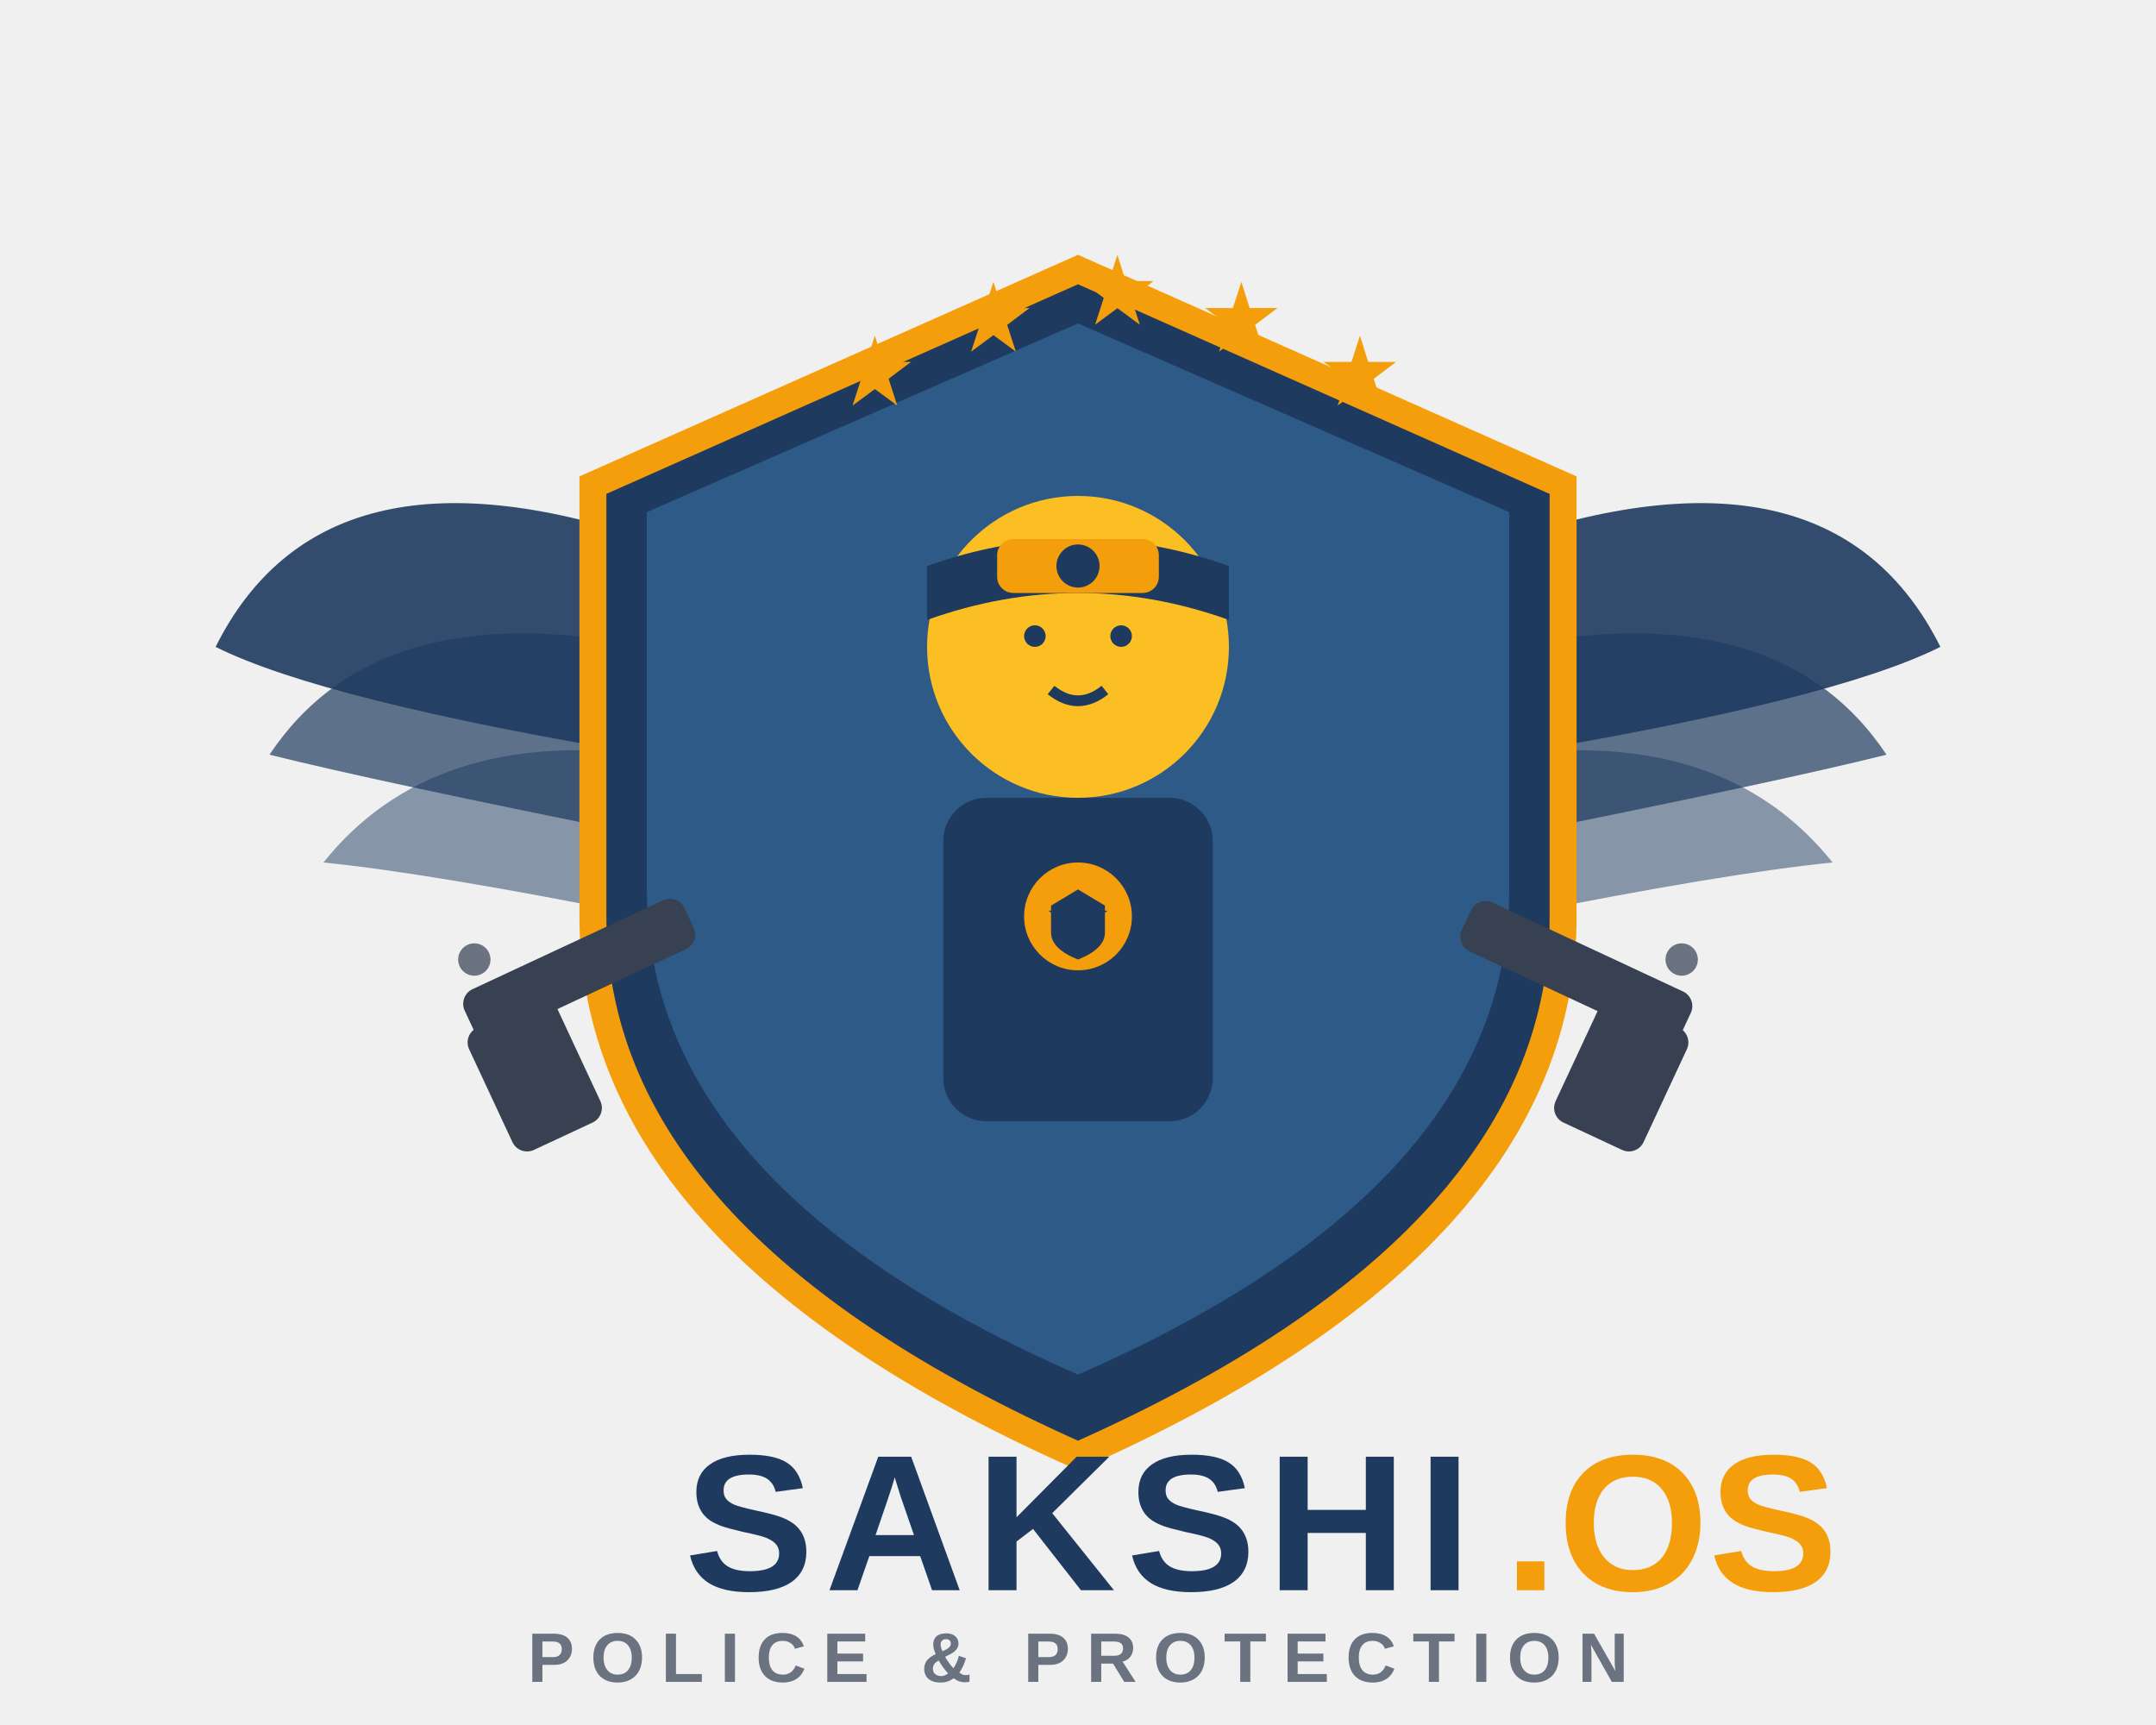
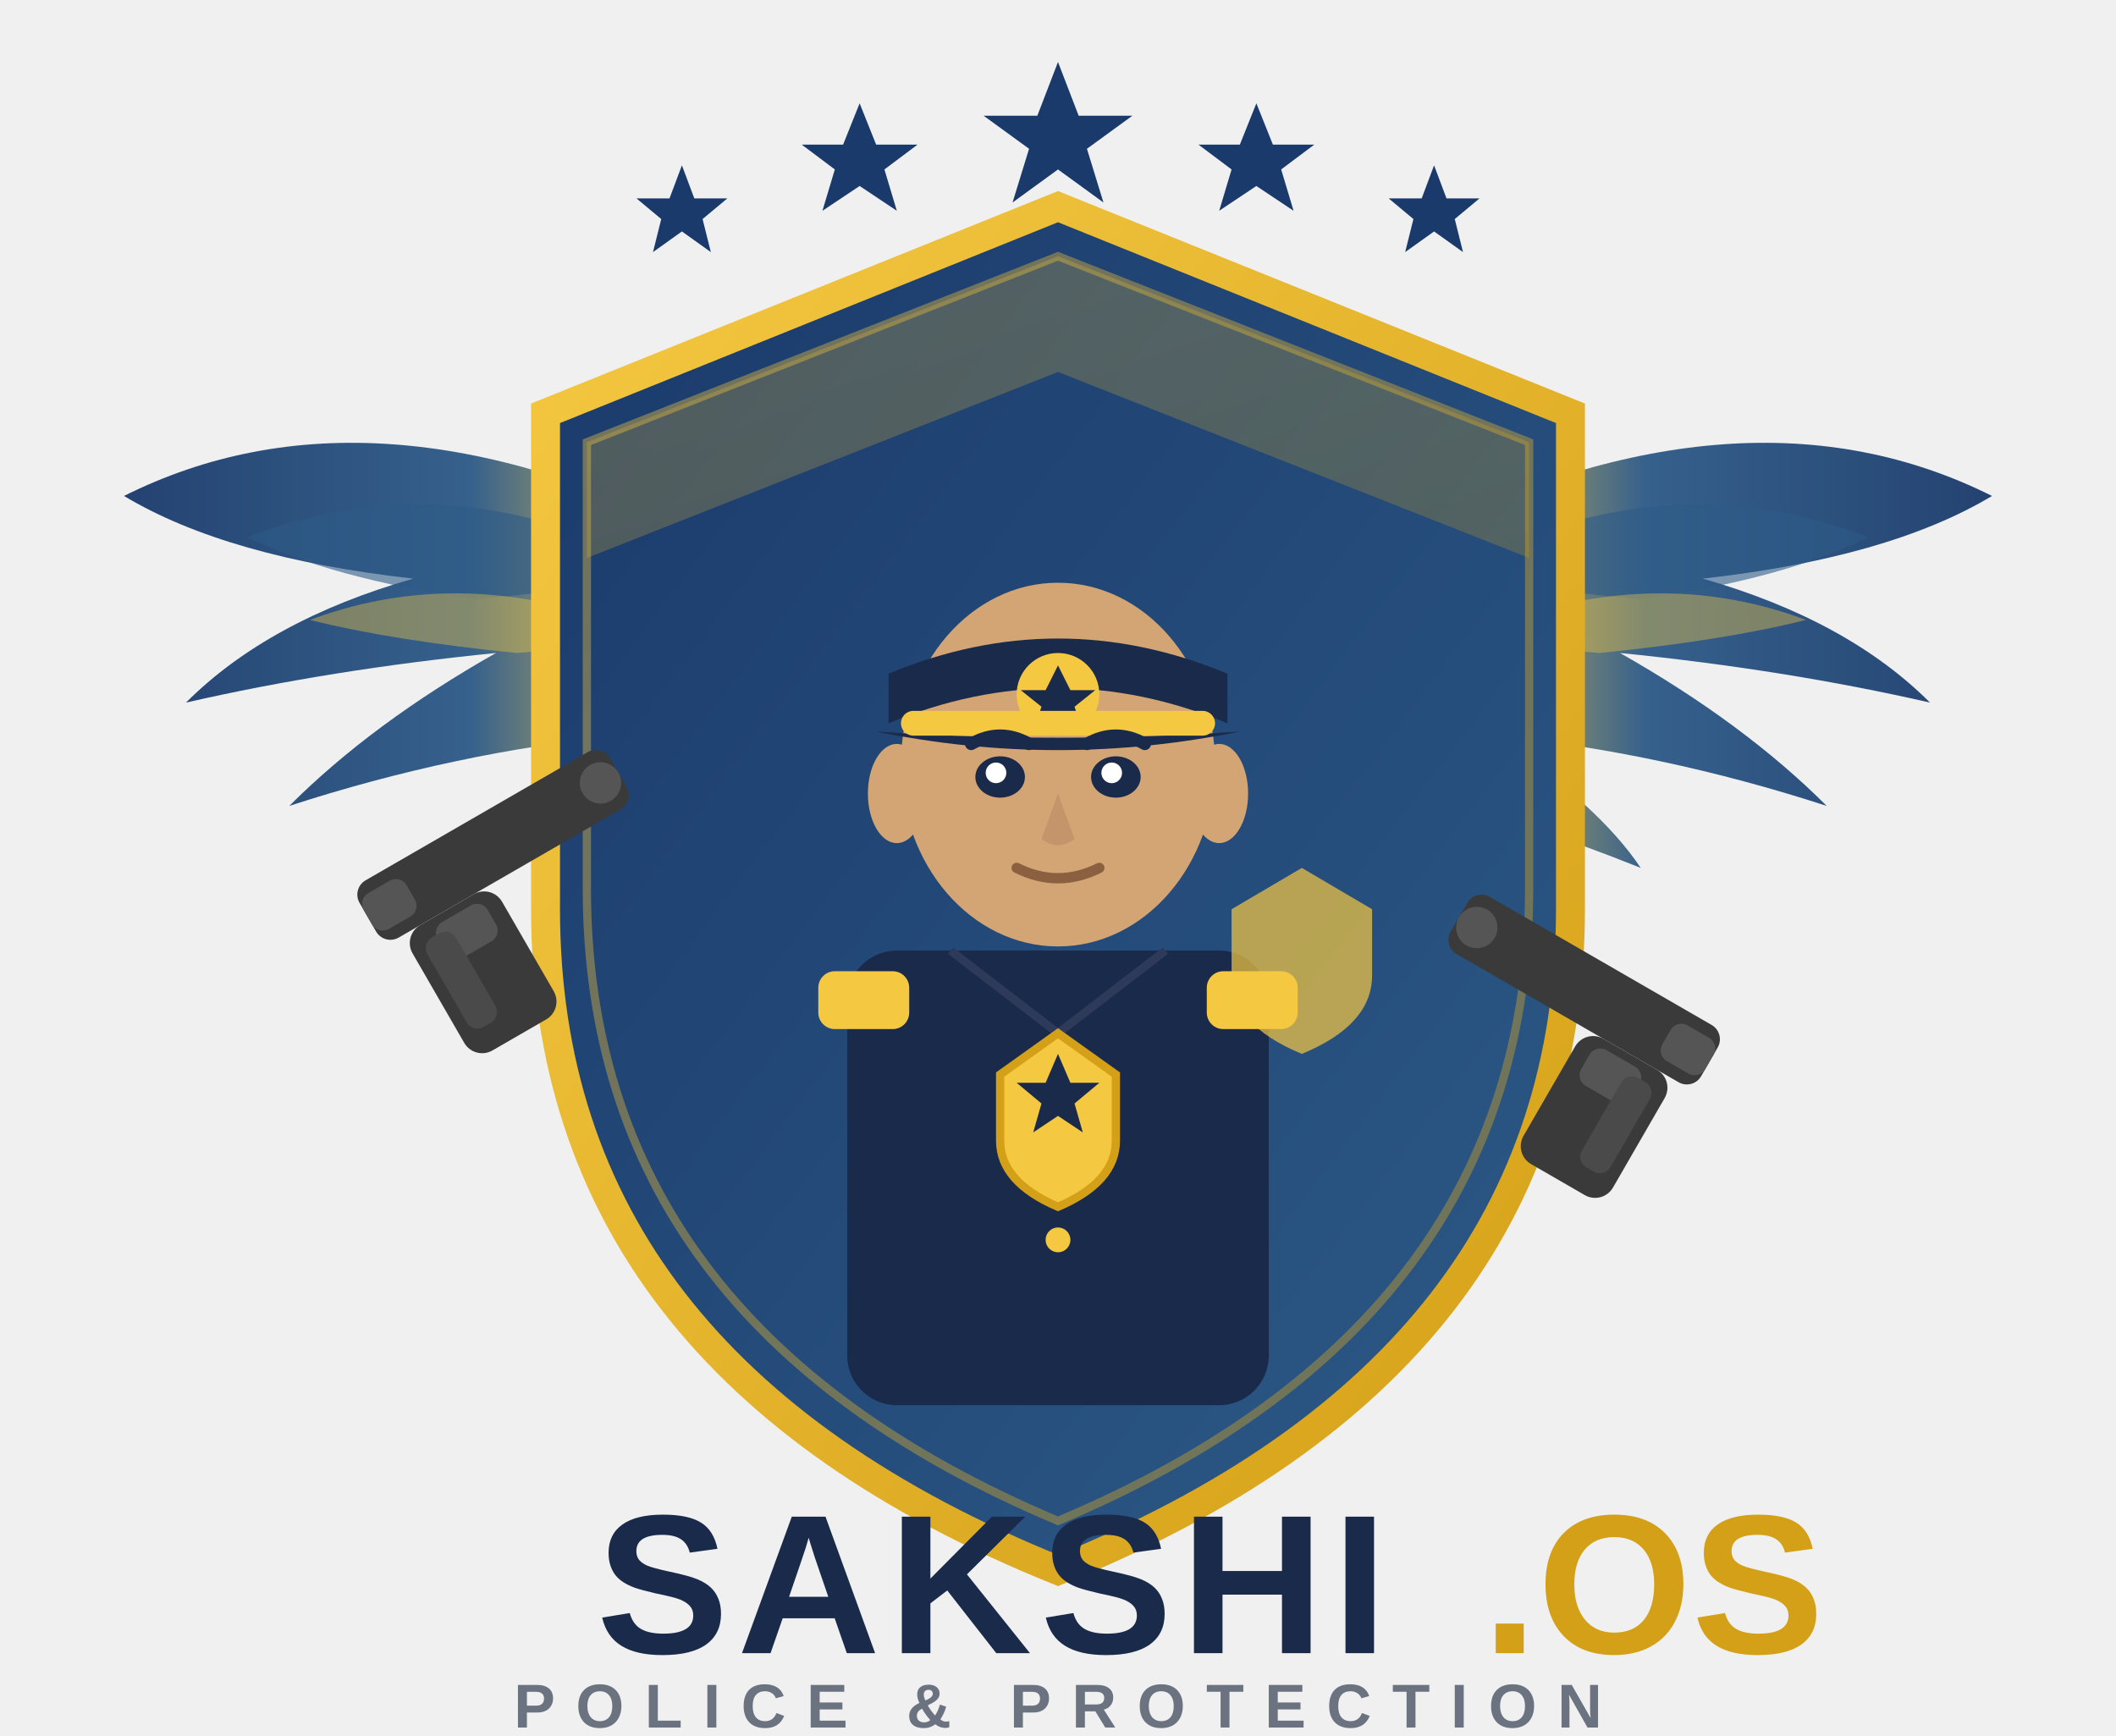
- <svg xmlns="http://www.w3.org/2000/svg" viewBox="0 0 400 320" width="400" height="320">
-   <rect width="400" height="320" fill="transparent" />
-   <path d="M120 100 Q60 80 40 120 Q60 130 120 140" fill="#1e3a5f" opacity="0.9" />
-   <path d="M120 120 Q70 110 50 140 Q70 145 120 155" fill="#1e3a5f" opacity="0.7" />
-   <path d="M120 140 Q80 135 60 160 Q80 162 120 170" fill="#1e3a5f" opacity="0.5" />
-   <path d="M280 100 Q340 80 360 120 Q340 130 280 140" fill="#1e3a5f" opacity="0.9" />
-   <path d="M280 120 Q330 110 350 140 Q330 145 280 155" fill="#1e3a5f" opacity="0.7" />
-   <path d="M280 140 Q320 135 340 160 Q320 162 280 170" fill="#1e3a5f" opacity="0.5" />
-   <path d="M200 50 L290 90 L290 170 Q290 230 200 270 Q110 230 110 170 L110 90 Z" fill="#1e3a5f" stroke="#f59e0b" stroke-width="5" />
-   <path d="M200 60 L280 95 L280 165 Q280 220 200 255 Q120 220 120 165 L120 95 Z" fill="#2d5a87" />
-   <text x="155" y="75" font-size="18" fill="#f59e0b">★</text>
-   <text x="177" y="65" font-size="18" fill="#f59e0b">★</text>
-   <text x="200" y="60" font-size="18" fill="#f59e0b">★</text>
-   <text x="223" y="65" font-size="18" fill="#f59e0b">★</text>
-   <text x="245" y="75" font-size="18" fill="#f59e0b">★</text>
-   <circle cx="200" cy="120" r="28" fill="#fbbf24" />
-   <path d="M172 115 Q200 105 228 115 L228 105 Q200 95 172 105 Z" fill="#1e3a5f" />
-   <rect x="185" y="100" width="30" height="10" fill="#f59e0b" rx="3" />
-   <circle cx="200" cy="105" r="4" fill="#1e3a5f" />
-   <circle cx="192" cy="118" r="2" fill="#1e3a5f" />
-   <circle cx="208" cy="118" r="2" fill="#1e3a5f" />
-   <path d="M195 128 Q200 132 205 128" stroke="#1e3a5f" stroke-width="2" fill="none" />
-   <rect x="175" y="148" width="50" height="60" fill="#1e3a5f" rx="8" />
-   <circle cx="200" cy="170" r="10" fill="#f59e0b" />
-   <text x="200" y="174" font-size="12" font-weight="bold" fill="#1e3a5f" text-anchor="middle">★</text>
-   <path d="M200 165 L205 168 L205 173 Q205 176 200 178 Q195 176 195 173 L195 168 Z" fill="#1e3a5f" />
-   <rect x="85" y="175" width="45" height="10" fill="#374151" rx="3" transform="rotate(-25 107 180)" />
-   <rect x="90" y="187" width="18" height="25" fill="#374151" rx="3" transform="rotate(-25 99 199)" />
-   <circle cx="88" cy="178" r="3" fill="#6b7280" />
-   <rect x="270" y="175" width="45" height="10" fill="#374151" rx="3" transform="rotate(25 292 180)" />
-   <rect x="292" y="187" width="18" height="25" fill="#374151" rx="3" transform="rotate(25 301 199)" />
-   <circle cx="312" cy="178" r="3" fill="#6b7280" />
-   <text x="200" y="295" font-size="36" font-weight="900" fill="#1e3a5f" text-anchor="middle" font-family="Arial Black, Arial, sans-serif" letter-spacing="2">SAKSHI</text>
-   <text x="310" y="295" font-size="36" font-weight="900" fill="#f59e0b" text-anchor="middle" font-family="Arial Black, Arial, sans-serif">.OS</text>
-   <text x="200" y="312" font-size="13" font-weight="700" fill="#6b7280" text-anchor="middle" font-family="Arial, sans-serif" letter-spacing="3">POLICE &amp; PROTECTION</text>
+ <svg xmlns="http://www.w3.org/2000/svg" viewBox="0 0 512 420" width="512" height="420">
+   <defs>
+     <linearGradient id="shieldGrad" x1="0%" y1="0%" x2="100%" y2="100%">
+       <stop offset="0%" style="stop-color:#1a3a6b" />
+       <stop offset="100%" style="stop-color:#2d5a87" />
+     </linearGradient>
+     <linearGradient id="goldGrad" x1="0%" y1="0%" x2="100%" y2="100%">
+       <stop offset="0%" style="stop-color:#f5c842" />
+       <stop offset="100%" style="stop-color:#d4a017" />
+     </linearGradient>
+     <linearGradient id="wingGradL" x1="0%" y1="0%" x2="100%" y2="0%">
+       <stop offset="0%" style="stop-color:#1a3a6b" />
+       <stop offset="60%" style="stop-color:#2d5a87" />
+       <stop offset="100%" style="stop-color:#f5c842" />
+     </linearGradient>
+     <linearGradient id="wingGradR" x1="100%" y1="0%" x2="0%" y2="0%">
+       <stop offset="0%" style="stop-color:#1a3a6b" />
+       <stop offset="60%" style="stop-color:#2d5a87" />
+       <stop offset="100%" style="stop-color:#f5c842" />
+     </linearGradient>
+   </defs>
+   <polygon points="256,15 261,28 274,28 263,36 267,49 256,41 245,49 249,36 238,28 251,28" fill="#1a3a6b" />
+   <polygon points="208,25 212,35 222,35 214,41 217,51 208,45 199,51 202,41 194,35 204,35" fill="#1a3a6b" />
+   <polygon points="304,25 308,35 318,35 310,41 313,51 304,45 295,51 298,41 290,35 300,35" fill="#1a3a6b" />
+   <polygon points="165,40 168,48 176,48 170,53 172,61 165,56 158,61 160,53 154,48 162,48" fill="#1a3a6b" />
+   <polygon points="347,40 350,48 358,48 352,53 354,61 347,56 340,61 342,53 336,48 344,48" fill="#1a3a6b" />
+   <path d="M170,130 Q90,90 30,120 Q55,135 100,140 Q65,150 45,170 Q80,162 120,158 Q90,175 70,195 Q110,182 150,178 Q125,195 115,210 Q145,198 170,192" fill="url(#wingGradL)" opacity="0.95" />
+   <path d="M165,140 Q110,110 60,130 Q80,140 115,145" fill="#2d5a87" opacity="0.6" />
+   <path d="M160,155 Q115,135 75,150 Q95,155 125,158" fill="#f5c842" opacity="0.4" />
+   <path d="M342,130 Q422,90 482,120 Q457,135 412,140 Q447,150 467,170 Q432,162 392,158 Q422,175 442,195 Q402,182 362,178 Q387,195 397,210 Q367,198 342,192" fill="url(#wingGradR)" opacity="0.95" />
+   <path d="M347,140 Q402,110 452,130 Q432,140 397,145" fill="#2d5a87" opacity="0.6" />
+   <path d="M352,155 Q397,135 437,150 Q417,155 387,158" fill="#f5c842" opacity="0.4" />
+   <path d="M256,50 L380,100 L380,220 Q380,330 256,380 Q132,330 132,220 L132,100 Z" fill="url(#shieldGrad)" stroke="url(#goldGrad)" stroke-width="7" />
+   <path d="M256,62 L370,107 L370,215 Q370,320 256,368 Q142,320 142,215 L142,107 Z" fill="none" stroke="url(#goldGrad)" stroke-width="2" opacity="0.4" />
+   <path d="M256,62 L370,107 L370,135 L256,90 L142,135 L142,107 Z" fill="url(#goldGrad)" opacity="0.25" />
+   <rect x="205" y="230" width="102" height="110" rx="12" fill="#1a2a4a" />
+   <path d="M230,230 L256,250 L282,230" fill="none" stroke="#2d3a5a" stroke-width="2" />
+   <rect x="198" y="235" width="22" height="14" rx="4" fill="#f5c842" />
+   <rect x="292" y="235" width="22" height="14" rx="4" fill="#f5c842" />
+   <circle cx="256" cy="260" r="3" fill="#f5c842" />
+   <circle cx="256" cy="280" r="3" fill="#f5c842" />
+   <circle cx="256" cy="300" r="3" fill="#f5c842" />
+   <ellipse cx="256" cy="185" rx="38" ry="44" fill="#d4a574" />
+   <path d="M215,175 Q256,158 297,175 L297,163 Q256,146 215,163 Z" fill="#1a2a4a" />
+   <path d="M212,177 Q256,186 300,177 Q256,180 212,177" fill="#1a2a4a" />
+   <circle cx="256" cy="168" r="10" fill="#f5c842" />
+   <polygon points="256,161 259,167 265,167 260,171 262,177 256,173 250,177 252,171 247,167 253,167" fill="#1a2a4a" />
+   <rect x="218" y="172" width="76" height="6" rx="3" fill="#f5c842" />
+   <ellipse cx="242" cy="188" rx="6" ry="5" fill="#1a2a4a" />
+   <ellipse cx="270" cy="188" rx="6" ry="5" fill="#1a2a4a" />
+   <circle cx="241" cy="187" r="2.5" fill="white" />
+   <circle cx="269" cy="187" r="2.5" fill="white" />
+   <path d="M235,180 Q242,176 249,180" stroke="#1a2a4a" stroke-width="3" fill="none" stroke-linecap="round" />
+   <path d="M263,180 Q270,176 277,180" stroke="#1a2a4a" stroke-width="3" fill="none" stroke-linecap="round" />
+   <path d="M256,192 L252,203 Q256,206 260,203 Z" fill="#c4956a" />
+   <path d="M246,210 Q256,215 266,210" stroke="#8b6040" stroke-width="2.5" fill="none" stroke-linecap="round" />
+   <ellipse cx="217" cy="192" rx="7" ry="12" fill="#d4a574" />
+   <ellipse cx="295" cy="192" rx="7" ry="12" fill="#d4a574" />
+   <path d="M256,250 L270,260 L270,276 Q270,286 256,292 Q242,286 242,276 L242,260 Z" fill="#f5c842" stroke="#d4a017" stroke-width="2" />
+   <polygon points="256,255 259,262 266,262 260,267 262,274 256,270 250,274 252,267 246,262 253,262" fill="#1a2a4a" />
+   <path d="M315,210 L332,220 L332,236 Q332,248 315,255 Q298,248 298,236 L298,220 Z" fill="#f5c842" opacity="0.7" />
+   <g transform="translate(85, 215) rotate(-30)">
+     <rect x="0" y="0" width="70" height="16" rx="4" fill="#3a3a3a" />
+     <rect x="5" y="16" width="25" height="35" rx="5" fill="#3a3a3a" />
+     <rect x="0" y="3" width="12" height="10" rx="3" fill="#555" />
+     <circle cx="65" cy="8" r="5" fill="#555" />
+     <rect x="12" y="18" width="14" height="10" rx="3" fill="#555" />
+     <rect x="8" y="20" width="8" height="25" rx="3" fill="#4a4a4a" />
+   </g>
+   <g transform="translate(357, 215) rotate(30)">
+     <rect x="0" y="0" width="70" height="16" rx="4" fill="#3a3a3a" />
+     <rect x="40" y="16" width="25" height="35" rx="5" fill="#3a3a3a" />
+     <rect x="58" y="3" width="12" height="10" rx="3" fill="#555" />
+     <circle cx="5" cy="8" r="5" fill="#555" />
+     <rect x="44" y="18" width="14" height="10" rx="3" fill="#555" />
+     <rect x="54" y="20" width="8" height="25" rx="3" fill="#4a4a4a" />
+   </g>
+   <text x="240" y="400" font-size="48" font-weight="900" fill="#1a2a4a" text-anchor="middle" font-family="'Arial Black', 'Impact', Arial, sans-serif" letter-spacing="2">SAKSHI</text>
+   <text x="400" y="400" font-size="48" font-weight="900" fill="#d4a017" text-anchor="middle" font-family="'Arial Black', 'Impact', Arial, sans-serif">.OS</text>
+   <text x="256" y="418" font-size="15" font-weight="700" fill="#6b7280" text-anchor="middle" font-family="Arial, sans-serif" letter-spacing="5">POLICE &amp; PROTECTION</text>
</svg>
